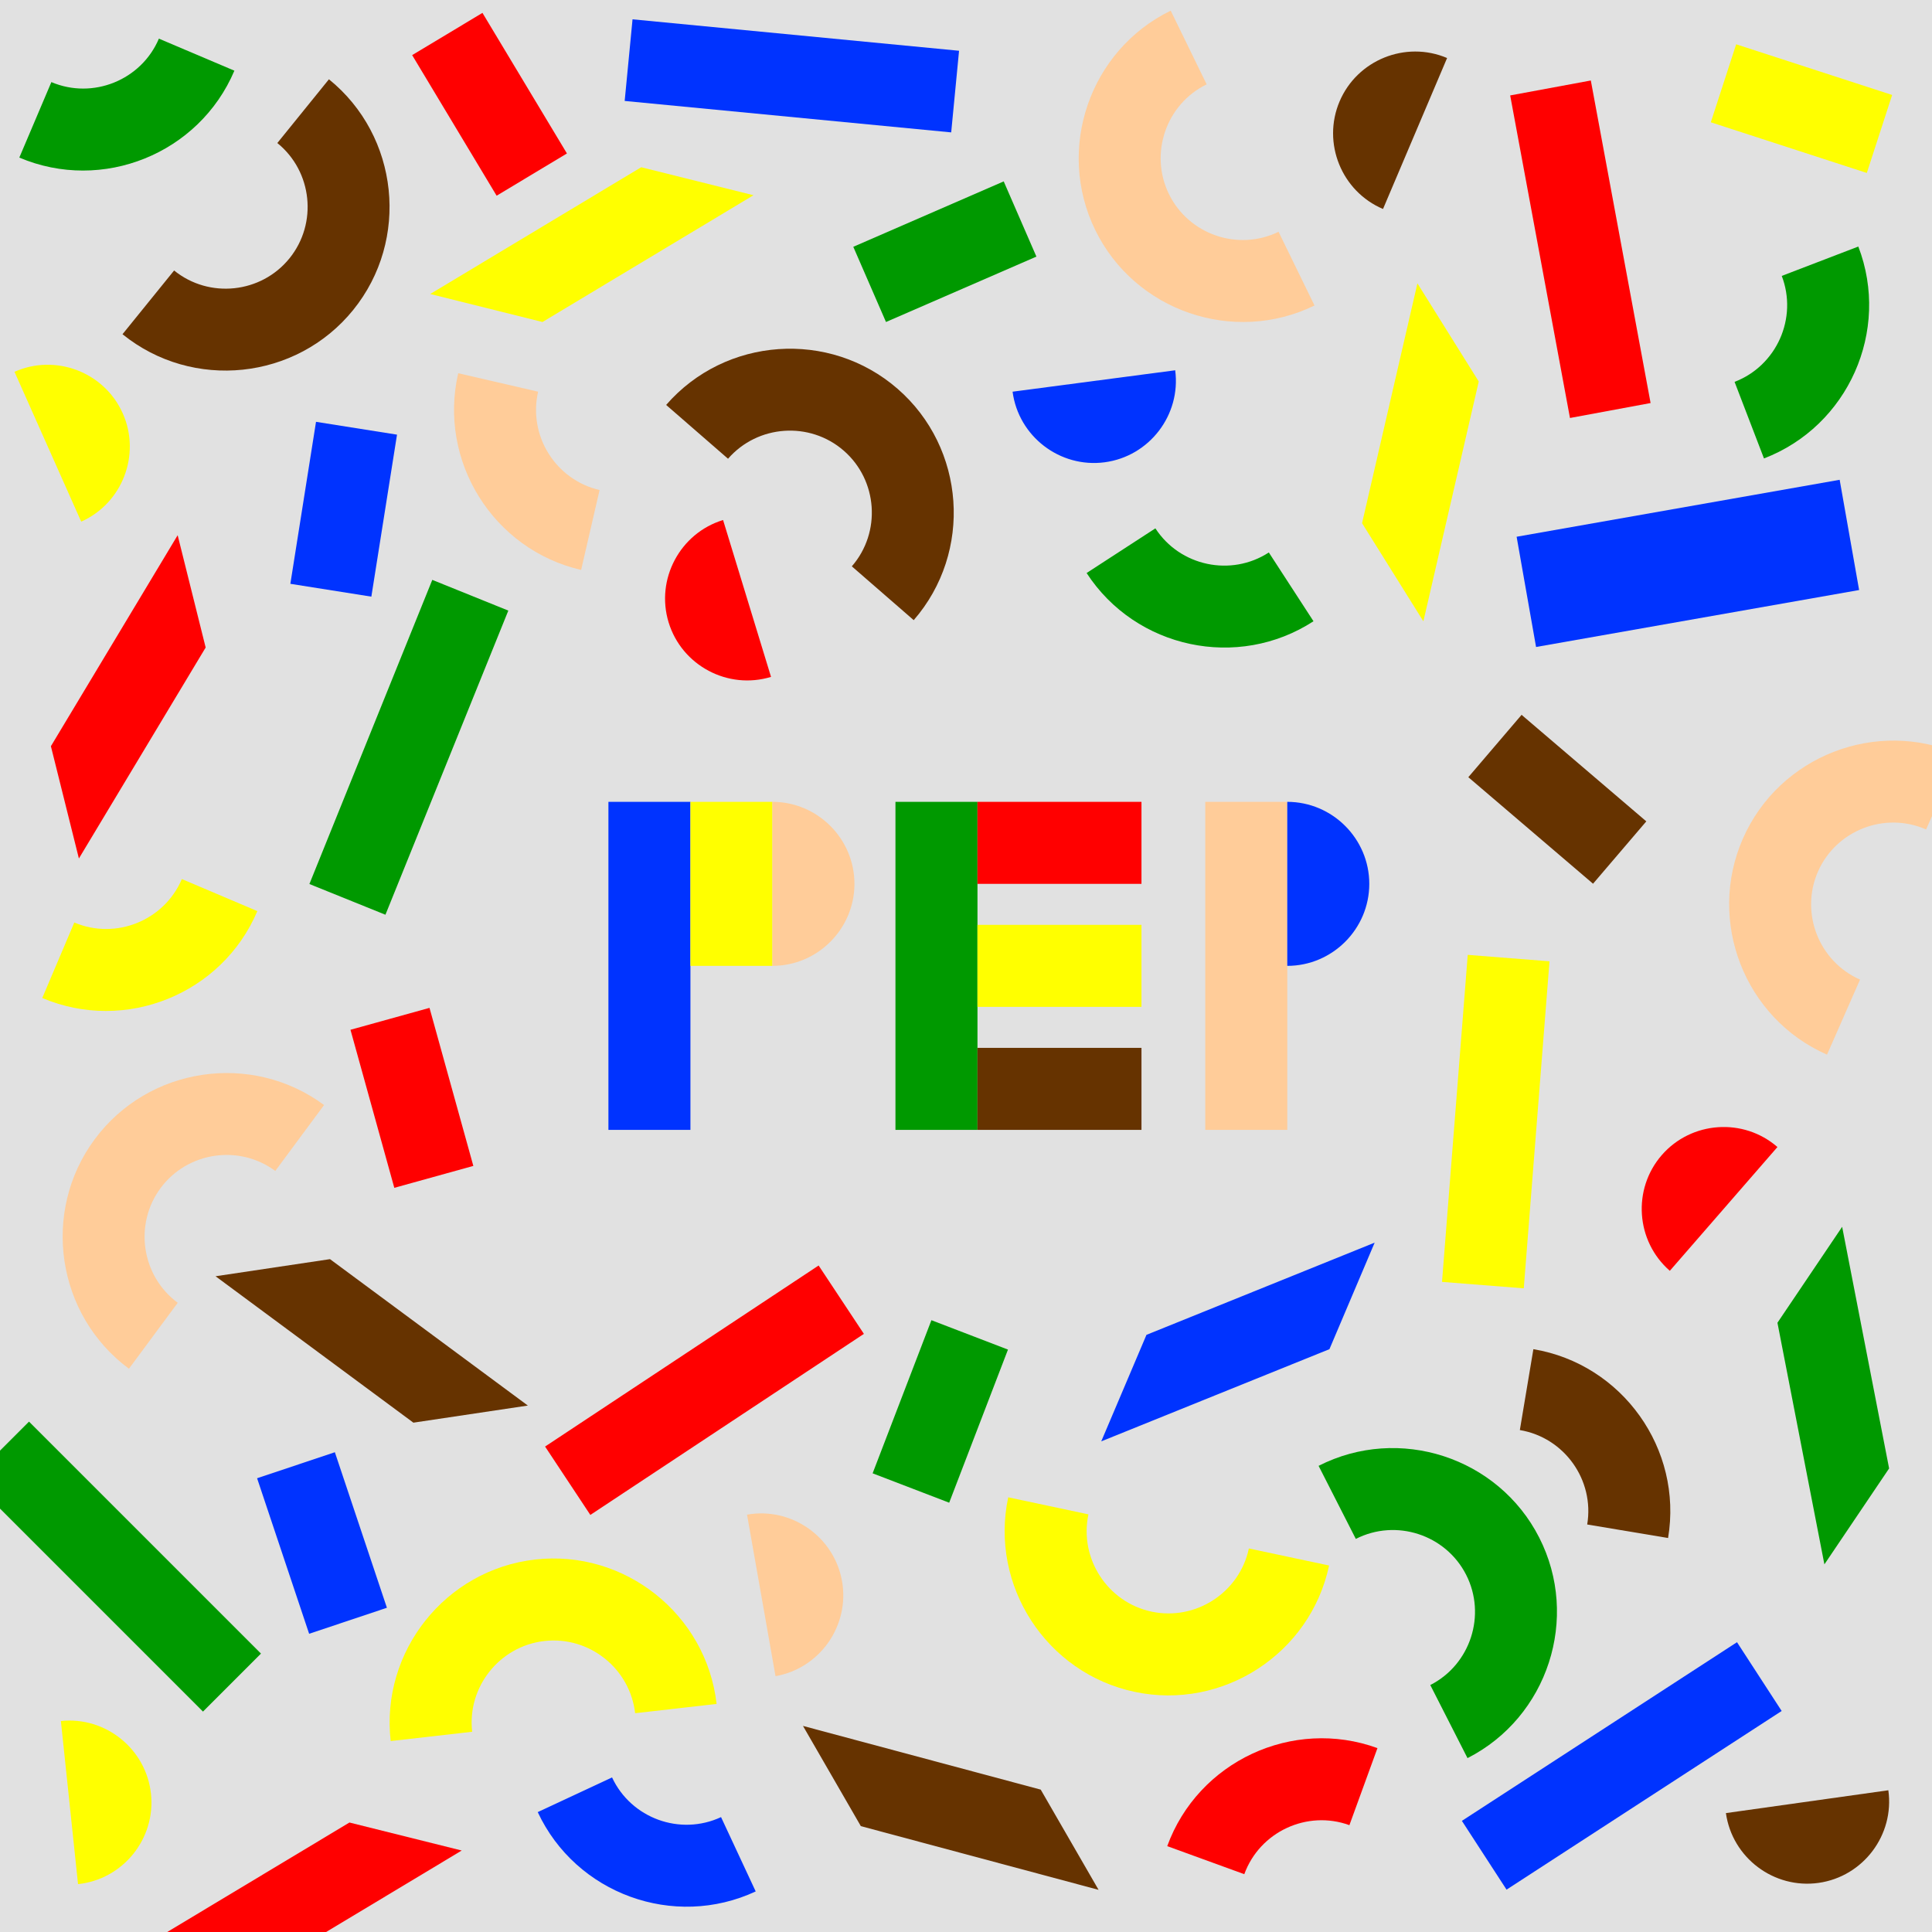
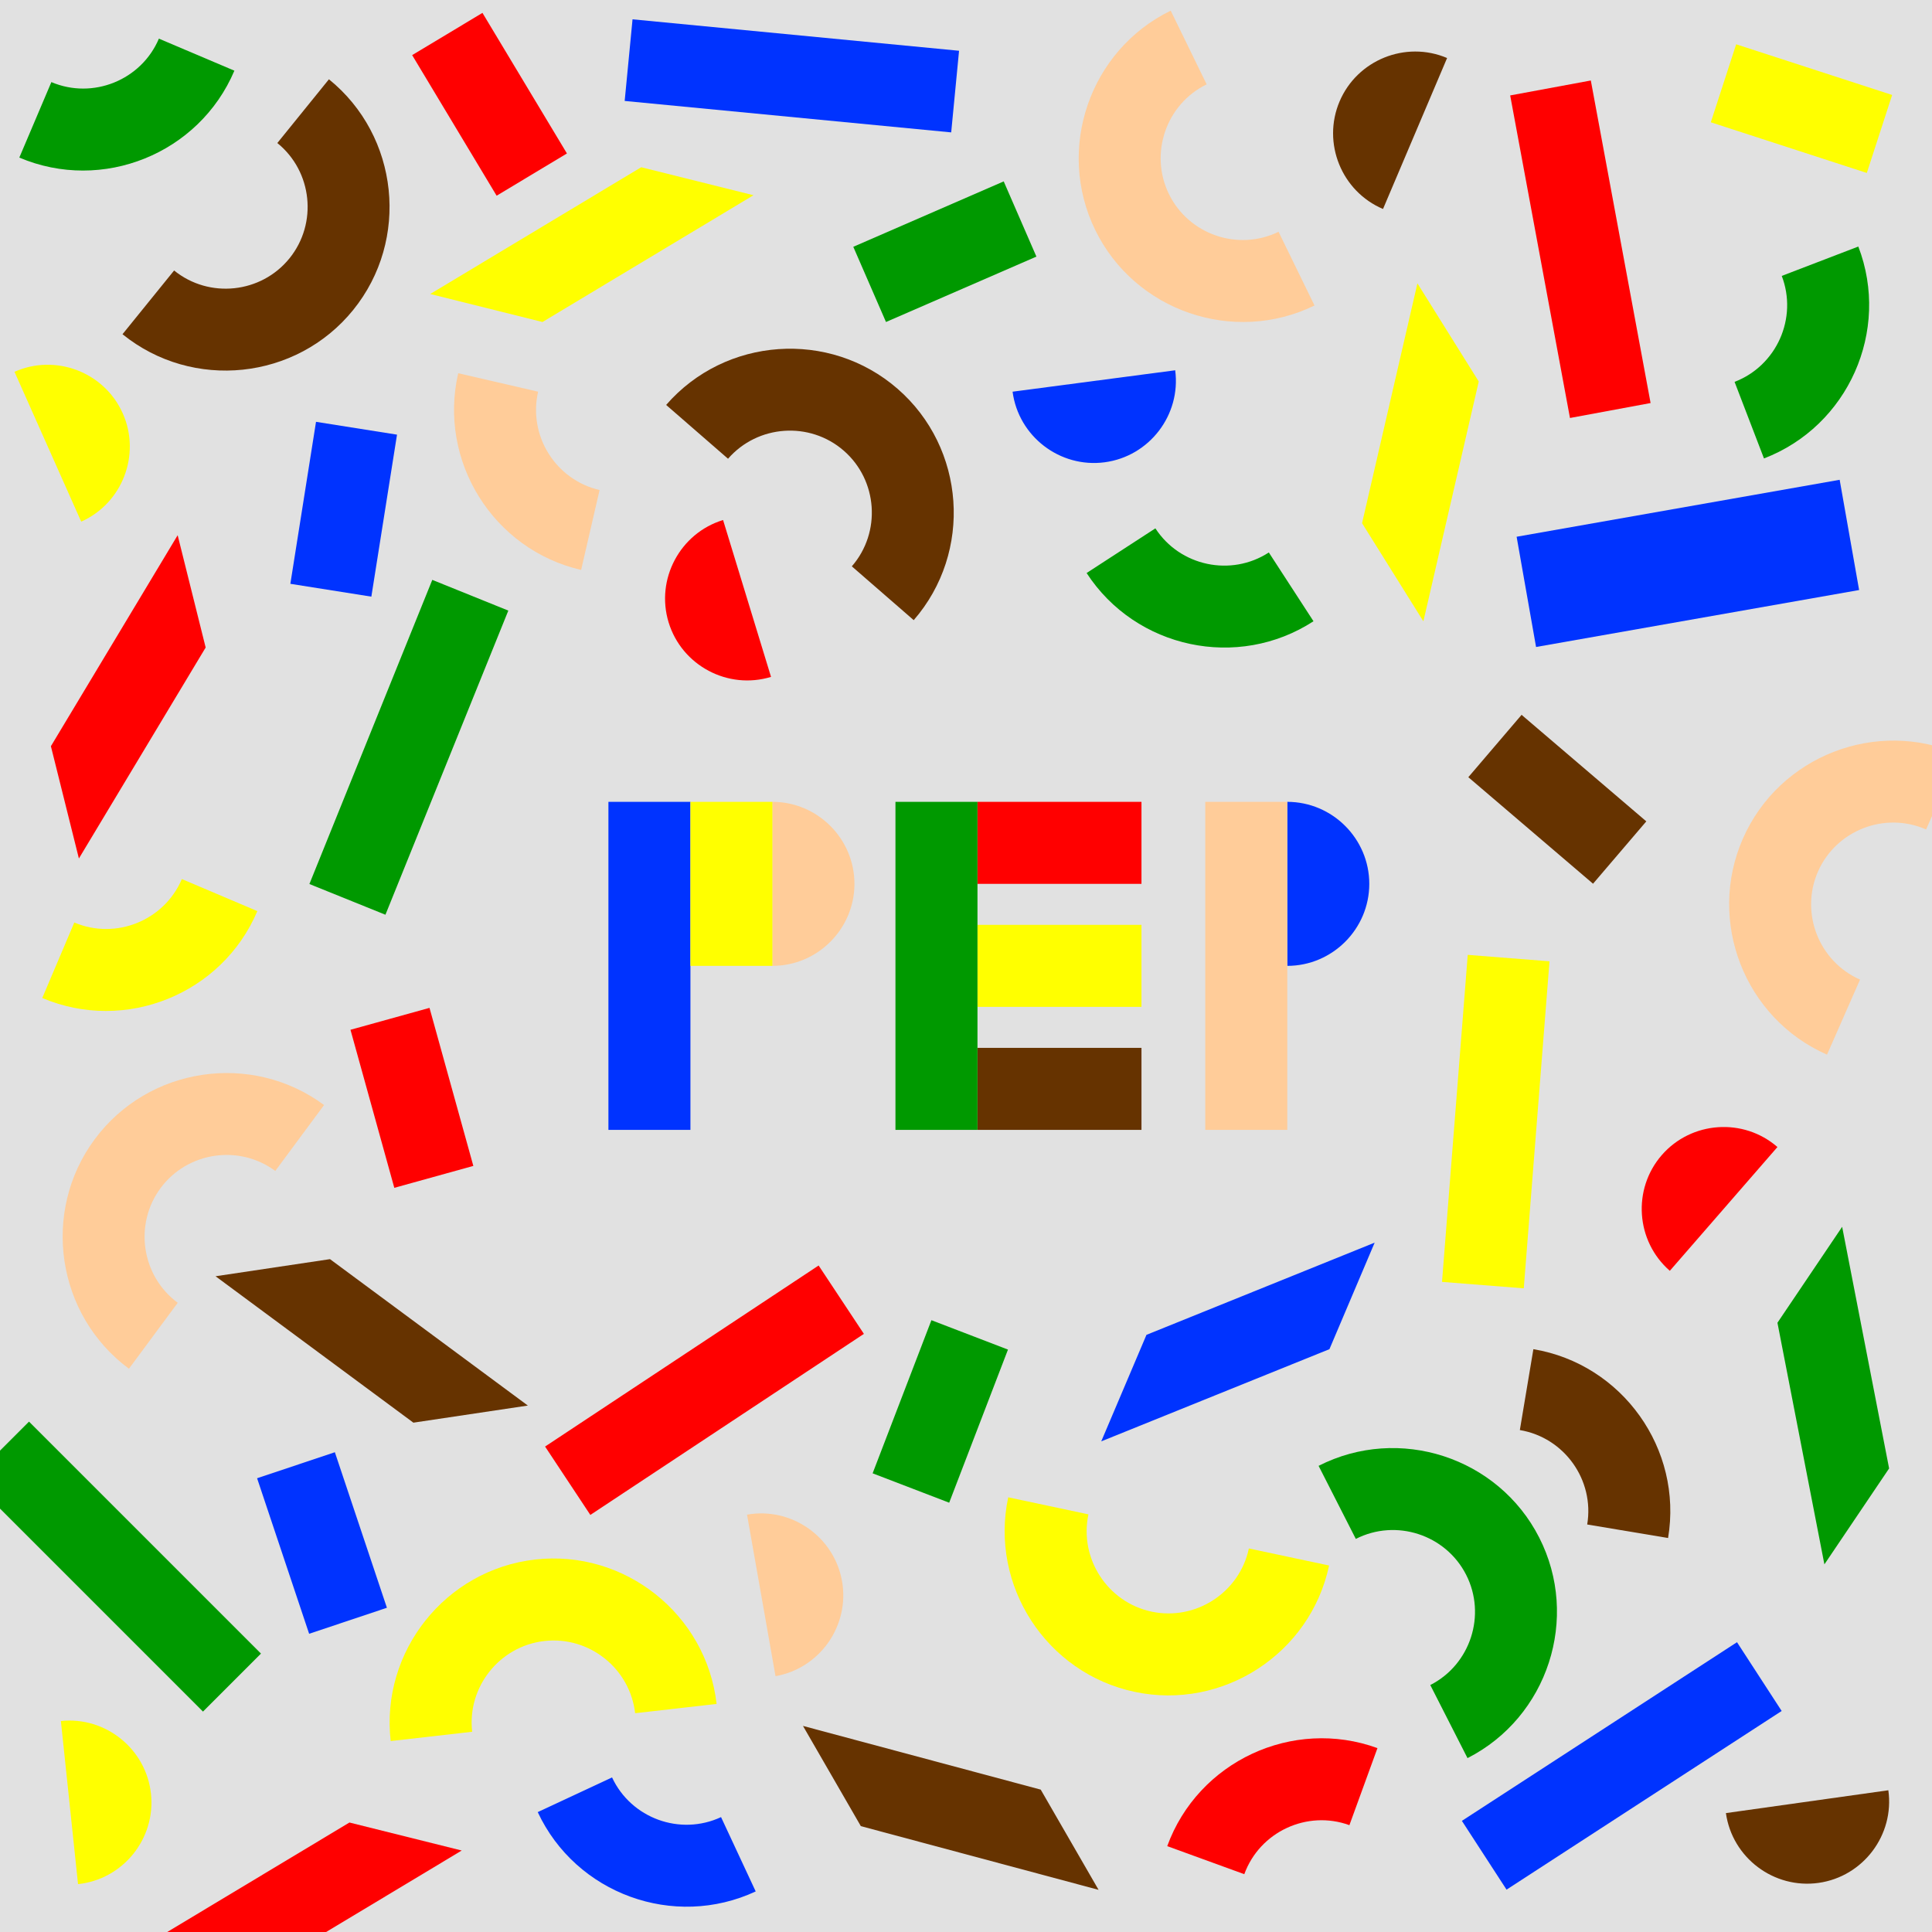
- <svg xmlns="http://www.w3.org/2000/svg" id="svg2" viewBox="0 0 1600 1600">
+ <svg xmlns="http://www.w3.org/2000/svg" viewBox="0 0 1600 1600">
  <defs>
-     <style>.cls-1{fill:#03f;}.cls-2{fill:#ff0;}.cls-3{fill:#fc9;}.cls-4{fill:red;}.cls-5{fill:#630;}.cls-6{fill:#090;}.cls-7{fill:#e1e1e1;}</style>
+     <style>.cls-1{fill:#03f;}.cls-2{fill:#ff0;}.cls-3{fill:#fc9;}.cls-4{fill:red;}.cls-5{fill:#630;}.cls-6{fill:#090;}.cls-7{fill:#e1e1e1;}
+ #p11 {
+ animation-name: p11;
+ }
+ #p12 {
+ animation-name: p12;
+ }
+ #p13 {
+ animation-name: p13;
+ }
+ #e1 {
+ animation-name: e1;
+ }
+ #e2 {
+ animation-name: e2;
+ }
+ #e3 {
+ animation-name: e3;
+ }
+ #e4 {
+ animation-name: e4;
+ }
+ #p21 {
+ animation-name: p21;
+ }
+ #p22 {
+ animation-name: p22;
+ }
+ .ani {
+ transform-origin: center;
+ animation-duration: 3s;
+ animation-direction: alternate;
+ animation-iteration-count: infinite;
+ animation-timing-function: ease-in-out;
+ 
+ }
+ @keyframes p11 {
+   0%, 40% {
+ 	transform: rotate(0) translate(0, 0);
+   }
+   60%, 100% {
+ 	transform: rotate(-20deg) translate(-60px, -30px);
+   }
+ }
+ @keyframes p12 {
+   0%, 40% {
+ 	transform: rotate(0) translate(0, 0);
+   }
+   60%, 100% {
+ 	transform: rotate(-60deg) translate(190px, -260px);
+   }
+ }
+ @keyframes p13 {
+   0%, 40% {
+ 	transform: rotate(0) translate(0, 0);
+   }
+   60%, 100% {
+ 	transform: rotate(30deg) translate(-50px, 150px);
+   }
+ }
+ @keyframes e1 {
+   0%, 40% {
+ 	transform: rotate(0) translate(0, 0);
+   }
+   60%, 100% {
+ 	transform: rotate(10deg) translate(-30px, 50px);
+   }
+ }
+ @keyframes e2 {
+   0%, 40% {
+ 	transform: rotate(0) translate(0, 0);
+   }
+   60%, 100% {
+ 	transform: rotate(20deg) translate(-70px, -110px);
+   }
+ }
+ @keyframes e3 {
+   0%, 40% {
+ 	transform: rotate(0) translate(0, 0);
+   }
+   60%, 100% {
+ 	transform: rotate(50deg) translate(-30px, -100px);
+   }
+ }
+ @keyframes e4 {
+   0%, 40% {
+ 	transform: rotate(0) translate(0, 0);
+   }
+   60%, 100% {
+ 	transform: rotate(-30deg) translate(-90px, 110px);
+   }
+ }
+ @keyframes p21 {
+   0%, 40% {
+ 	transform: rotate(0) translate(0, 0);
+   }
+   60%, 100% {
+ 	transform: rotate(-10.7deg) translate(0px, 70px);
+   }
+ }
+ @keyframes p22 {
+   0%, 40% {
+ 	transform: rotate(0) translate(0, 0);
+   }
+   60%, 100% {
+ 	transform: rotate(-24deg) translate(40px, 70px);
+   }
+ }
+ </style>
  </defs>
-   <g id="g8">
-     <g id="g10">
-       <path id="path12" class="cls-7" d="M0,0V1600H1600V0H0" />
-       <path id="path14" class="cls-2" d="M64.62,1560.35c37.15-3.91,64.35-37.49,60.44-74.64-3.9-37.16-37.49-64.36-74.64-60.45l14.2,135.09" />
-       <path id="path16" class="cls-5" d="M664.99,1429.33l47.92,83,196.89,52.76-47.92-83-196.89-52.76" />
-       <path id="path18" class="cls-4" d="M65.34,710.96l-23.19-92.99,104.98-174.72,23.19,92.99-104.98,174.72" />
-       <path id="path20" class="cls-1" d="M1272.1,535.81l267.54-47.17-16.11-91.3-267.53,47.17,16.1,91.3" />
-       <path id="path22" class="cls-6" d="M1215.33,1456c66.57-33.92,93.28-116.13,59.36-182.69-33.92-66.57-116.13-93.28-182.69-59.36l30.83,60.51c33.28-16.96,74.39-3.6,91.35,29.68,16.96,33.29,3.6,74.39-29.68,91.34l30.83,60.52" />
-       <path id="path24" class="cls-6" d="M722.67,1220.14l63.41,24.34,48.68-126.81-63.41-24.34-48.68,126.81" />
-       <path id="path26" class="cls-1" d="M256.01,1353.03l64.41-21.55-43.1-128.81-64.41,21.55,43.1,128.81" />
-       <path id="path28" class="cls-2" d="M1215.52,790.78l-21.31,270.83,67.71,5.33,21.31-270.83-67.71-5.33" />
-       <path id="path30" class="cls-3" d="M1513.07,873.43c-68.39-30.09-99.71-110.65-69.63-179.04,30.09-68.38,110.65-99.71,179.04-69.62l-27.36,62.16c-34.19-15.04-74.47,.62-89.52,34.81-15.04,34.19,.63,74.47,34.81,89.52l-27.35,62.17" />
-       <path id="path32" class="cls-5" d="M1269.88,1117.33l-11.21,66.99c36.84,6.17,61.94,41.35,55.78,78.19l66.98,11.21c12.33-73.68-37.87-144.06-111.55-156.39" />
-       <path id="path34" class="cls-2" d="M1437.81,36.68l-20.99,64.59,129.19,41.97,20.99-64.59-129.19-41.97" />
-       <path id="path36" class="cls-5" d="M1260.11,592l-44.11,51.64,103.29,88.22,44.11-51.64-103.29-88.22" />
-       <path id="path38" class="cls-6" d="M-24,1225.36l192.1,192.1,48.02-48.03L24.02,1177.33l-48.02,48.02" />
-       <path id="path40" class="cls-1" d="M1438.51,1360l-227.84,147.96,36.99,56.96,227.84-147.96-36.99-56.96" />
-       <path id="path42" class="cls-4" d="M382.38,1532.52l-92.99-23.19-174.72,104.99,92.99,23.19,174.72-104.99" />
-       <path id="path44" class="cls-5" d="M178.51,1056.94l94.78-14.17,163.85,121.25-94.78,14.17-163.85-121.25" />
-       <path id="path46" class="cls-1" d="M1138.44,1029.1l-37.45,88.22-188.99,76.36,37.45-88.22,188.99-76.36" />
-       <path id="path48" class="cls-6" d="M1510.89,1295.54l53.59-79.45-38.89-200.09-53.59,79.45,38.89,200.09" />
-       <path id="path50" class="cls-2" d="M1173.85,234.67l50.79,81.27-45.85,198.61-50.79-81.27,45.85-198.61" />
-       <path id="path52" class="cls-2" d="M624,161.68l-92.99-23.19-174.72,104.99,92.99,23.19,174.72-104.99" />
-       <path id="path54" class="cls-1" d="M517.33,83.6l270.41,26.04,6.51-67.6-270.41-26.04-6.51,67.6" />
-       <path id="path56" class="cls-4" d="M1250.67,79.04l49.51,267.12,66.77-12.38-49.5-267.12-66.78,12.37" />
-       <path id="path58" class="cls-4" d="M488.9,1254.6l226.54-149.94-37.49-56.63-226.54,149.94,37.49,56.63" />
-       <path id="path60" class="cls-6" d="M358,480.23l-101.77,251.88,62.97,25.44,101.77-251.88-62.97-25.44" />
-       <path id="path62" class="cls-2" d="M834.96,1240c-15.53,73.08,31.55,145.57,104.62,161.11,73.08,15.53,145.57-31.55,161.11-104.62l-66.43-14.12c-7.77,36.54-44.02,60.08-80.55,52.32-36.54-7.77-60.08-44.02-52.31-80.56l-66.43-14.12" />
-       <path id="path64" class="cls-2" d="M323.54,1441.88c-8.46-74.23,45.36-141.88,119.58-150.34,74.23-8.46,141.88,45.35,150.34,119.58l-67.48,7.69c-4.23-37.12-38.05-64.03-75.17-59.79-37.11,4.23-64.02,38.05-59.79,75.16l-67.48,7.69" />
-       <path id="path66" class="cls-5" d="M756.7,513.58c49.01-56.38,42.98-142.62-13.4-191.63-56.38-49.01-142.62-42.98-191.63,13.4l51.26,44.56c24.51-28.19,67.62-31.21,95.81-6.7,28.19,24.51,31.21,67.62,6.7,95.81l51.26,44.56" />
-       <path id="path68" class="cls-3" d="M1088.63,253c-67.15,32.75-148.88,4.6-181.63-62.55-32.75-67.15-4.61-148.88,62.54-181.63l29.77,61.04c-33.57,16.37-47.64,57.24-31.27,90.81,16.37,33.57,57.24,47.65,90.81,31.27l29.77,61.05" />
-       <path id="path70" class="cls-5" d="M101.45,276.78c58.06,47.02,144.03,37.98,191.04-20.07,47.01-58.07,37.98-144.04-20.08-191.05l-42.74,52.79c29.03,23.51,33.55,66.49,10.04,95.52-23.51,29.03-66.49,33.55-95.52,10.04l-42.74,52.78" />
-       <path id="path72" class="cls-3" d="M106.78,1133.52c-60.05-44.44-72.83-129.93-28.39-189.99,44.44-60.05,129.93-72.83,189.99-28.39l-40.4,54.59c-30.03-22.22-72.77-15.83-94.99,14.2-22.22,30.03-15.83,72.77,14.2,94.99l-40.4,54.59" />
-       <path id="path74" class="cls-4" d="M411.29,162.08l58.22-34.99L399.55,10.67l-58.22,34.97,69.96,116.44" />
-       <path id="path76" class="cls-6" d="M858.31,212.51l-27.08-62.29-124.57,54.17,27.08,62.28,124.57-54.16" />
-       <path id="path78" class="cls-1" d="M240.46,483.49l67.08,10.63,21.25-134.16-67.08-10.62-21.25,134.16" />
-       <path id="path80" class="cls-4" d="M326.55,983.71l65.45-18.15-36.3-130.89-65.45,18.15,36.3,130.89" />
-       <path id="path82" class="cls-5" d="M1429.33,1501.53c5.2,36.99,39.72,63,76.71,57.8,36.99-5.2,63-39.71,57.8-76.71l-134.51,18.91" />
-       <path id="path84" class="cls-4" d="M1382.88,1052.43c-28.19-24.51-31.2-67.62-6.69-95.81,24.51-28.19,67.63-31.21,95.81-6.7l-89.12,102.51" />
-       <path id="path86" class="cls-2" d="M67.25,432c34.13-15.19,49.61-55.54,34.42-89.67-15.19-34.12-55.54-49.61-89.67-34.42l55.25,124.09" />
-       <path id="path88" class="cls-1" d="M973.25,306.65c4.88,37.03-21.44,71.33-58.47,76.2-37.03,4.87-71.32-21.44-76.2-58.47l134.67-17.73" />
-       <path id="path90" class="cls-3" d="M642.25,1388.13c36.79-6.48,61.58-41.89,55.09-78.68-6.49-36.79-41.89-61.58-78.68-55.09l23.59,133.77" />
-       <path id="path92" class="cls-5" d="M1145.35,173.07c-34.38-14.59-50.57-54.67-35.98-89.05,14.6-34.39,54.67-50.57,89.05-35.97l-53.07,125.03" />
-       <path id="path94" class="cls-6" d="M1460.85,379.66l-24.35-63.41c34.88-13.39,52.45-52.87,39.07-87.75l63.41-24.33c26.77,69.74-8.39,148.71-78.13,175.49" />
-       <path id="path96" class="cls-1" d="M445.33,1500.71l61.55-28.71c15.79,33.85,56.4,48.64,90.26,32.85l28.7,61.55c-67.71,31.57-148.94,2.01-180.51-65.69" />
-       <path id="path98" class="cls-6" d="M194.11,58.53l-62.52-26.53c-14.6,34.39-54.67,50.57-89.05,35.99l-26.54,62.51c68.77,29.2,148.92-3.19,178.11-71.96" />
-       <path id="path100" class="cls-4" d="M966.65,1528.89l63.82,23.23c12.77-35.11,51.95-53.37,87.05-40.6l23.23-63.81c-70.2-25.55-148.55,10.97-174.1,81.19" />
-       <path id="path102" class="cls-2" d="M35,826.5l26.54-62.52c34.38,14.6,74.46-1.6,89.06-35.98l62.52,26.54c-29.19,68.77-109.34,101.15-178.11,71.96" />
-       <path id="path104" class="cls-3" d="M379.47,309.09l66.18,15.28c-8.4,36.4,14.5,73.05,50.9,81.45l-15.28,66.18c-72.79-16.81-118.6-90.11-101.8-162.91" />
-       <path id="path106" class="cls-4" d="M638.54,560.56c-35.72,10.92-73.88-9.37-84.81-45.09-10.92-35.72,9.37-73.88,45.09-84.81l39.71,129.9" />
-       <path id="path108" class="cls-6" d="M1087.78,514.49l-36.99-56.96c-31.33,20.35-73.61,11.36-93.95-19.97l-56.96,36.99c40.69,62.65,125.24,80.63,187.9,39.94" />
-       <path id="path110" class="cls-1" d="M503.87,935.72h67.92v-271.67h-67.92v271.67" />
-       <path id="path112" class="cls-2" d="M571.78,799.89h67.92v-135.83h-67.92v135.83" />
-       <path id="path114" class="cls-3" d="M639.7,799.89c37.35,0,67.92-30.56,67.92-67.92s-30.56-67.92-67.92-67.92v135.83" />
-       <path id="path116" class="cls-6" d="M741.58,935.72h67.92v-271.67h-67.92v271.67" />
-       <path id="path118" class="cls-4" d="M809.49,731.97h135.83v-67.92h-135.83v67.92" />
-       <path id="path120" class="cls-2" d="M809.49,833.84h135.83v-67.92h-135.83v67.92" />
-       <path id="path122" class="cls-5" d="M809.49,935.72h135.83v-67.92h-135.83v67.92" />
-       <path id="path124" class="cls-3" d="M998.15,935.72h67.92v-271.67h-67.92v271.67" />
-       <path id="path126" class="cls-1" d="M1066.06,799.89c37.35,0,67.92-30.56,67.92-67.92s-30.56-67.92-67.92-67.92v135.83" />
-     </g>
+   <g id="static">
+     <path id="path12" class="cls-7" d="M0,0V1600H1600V0H0" />
+     <path id="path14" class="cls-2" d="M64.62,1560.35c37.15-3.91,64.35-37.49,60.44-74.64-3.9-37.16-37.49-64.36-74.64-60.45l14.2,135.09" />
+     <path id="path16" class="cls-5" d="M664.99,1429.33l47.92,83,196.89,52.76-47.92-83-196.89-52.76" />
+     <path id="path18" class="cls-4" d="M65.34,710.96l-23.19-92.99,104.98-174.72,23.19,92.99-104.98,174.72" />
+     <path id="path20" class="cls-1" d="M1272.1,535.81l267.54-47.17-16.11-91.3-267.53,47.17,16.1,91.3" />
+     <path id="path22" class="cls-6" d="M1215.33,1456c66.57-33.92,93.28-116.13,59.36-182.69-33.92-66.57-116.13-93.28-182.69-59.36l30.83,60.51c33.28-16.96,74.39-3.6,91.35,29.68,16.96,33.29,3.6,74.39-29.68,91.34l30.83,60.52" />
+     <path id="path24" class="cls-6" d="M722.67,1220.14l63.41,24.34,48.68-126.81-63.41-24.34-48.68,126.81" />
+     <path id="path26" class="cls-1" d="M256.01,1353.03l64.41-21.55-43.1-128.81-64.41,21.55,43.1,128.81" />
+     <path id="path28" class="cls-2" d="M1215.52,790.78l-21.31,270.83,67.71,5.33,21.31-270.83-67.71-5.33" />
+     <path id="path30" class="cls-3" d="M1513.07,873.43c-68.39-30.09-99.71-110.65-69.63-179.04,30.09-68.38,110.65-99.71,179.04-69.62l-27.36,62.16c-34.19-15.04-74.47,.62-89.52,34.81-15.04,34.19,.63,74.47,34.81,89.52l-27.35,62.17" />
+     <path id="path32" class="cls-5" d="M1269.88,1117.33l-11.21,66.99c36.84,6.17,61.94,41.35,55.78,78.19l66.98,11.21c12.33-73.68-37.87-144.06-111.55-156.39" />
+     <path id="path34" class="cls-2" d="M1437.81,36.68l-20.99,64.59,129.19,41.97,20.99-64.59-129.19-41.97" />
+     <path id="path36" class="cls-5" d="M1260.11,592l-44.11,51.64,103.29,88.22,44.11-51.64-103.29-88.22" />
+     <path id="path38" class="cls-6" d="M-24,1225.36l192.1,192.1,48.02-48.03L24.02,1177.33l-48.02,48.02" />
+     <path id="path40" class="cls-1" d="M1438.51,1360l-227.84,147.96,36.99,56.96,227.84-147.96-36.99-56.96" />
+     <path id="path42" class="cls-4" d="M382.38,1532.52l-92.99-23.19-174.72,104.99,92.99,23.19,174.72-104.99" />
+     <path id="path44" class="cls-5" d="M178.51,1056.94l94.78-14.17,163.85,121.25-94.78,14.17-163.85-121.25" />
+     <path id="path46" class="cls-1" d="M1138.44,1029.1l-37.45,88.22-188.99,76.36,37.45-88.22,188.99-76.36" />
+     <path id="path48" class="cls-6" d="M1510.89,1295.54l53.59-79.45-38.89-200.09-53.59,79.45,38.89,200.09" />
+     <path id="path50" class="cls-2" d="M1173.85,234.67l50.79,81.27-45.85,198.61-50.79-81.27,45.85-198.61" />
+     <path id="path52" class="cls-2" d="M624,161.68l-92.99-23.19-174.72,104.99,92.99,23.19,174.72-104.99" />
+     <path id="path54" class="cls-1" d="M517.33,83.6l270.41,26.04,6.51-67.6-270.41-26.04-6.51,67.6" />
+     <path id="path56" class="cls-4" d="M1250.67,79.04l49.51,267.12,66.77-12.38-49.5-267.12-66.78,12.37" />
+     <path id="path58" class="cls-4" d="M488.9,1254.6l226.54-149.94-37.49-56.63-226.54,149.94,37.49,56.63" />
+     <path id="path60" class="cls-6" d="M358,480.23l-101.77,251.88,62.97,25.44,101.77-251.88-62.97-25.44" />
+     <path id="path62" class="cls-2" d="M834.96,1240c-15.53,73.08,31.55,145.57,104.62,161.11,73.08,15.53,145.57-31.55,161.11-104.62l-66.43-14.12c-7.77,36.54-44.02,60.08-80.55,52.32-36.54-7.77-60.08-44.02-52.31-80.56l-66.43-14.12" />
+     <path id="path64" class="cls-2" d="M323.54,1441.88c-8.46-74.23,45.36-141.88,119.58-150.34,74.23-8.46,141.88,45.35,150.34,119.58l-67.48,7.69c-4.23-37.12-38.05-64.03-75.17-59.79-37.11,4.23-64.02,38.05-59.79,75.16l-67.48,7.69" />
+     <path id="path66" class="cls-5" d="M756.7,513.58c49.01-56.38,42.98-142.62-13.4-191.63-56.38-49.01-142.62-42.98-191.63,13.4l51.26,44.56c24.51-28.19,67.62-31.21,95.81-6.7,28.19,24.51,31.21,67.62,6.7,95.81l51.26,44.56" />
+     <path id="path68" class="cls-3" d="M1088.63,253c-67.15,32.75-148.88,4.6-181.63-62.55-32.75-67.15-4.61-148.88,62.54-181.63l29.77,61.04c-33.57,16.37-47.64,57.24-31.27,90.81,16.37,33.57,57.24,47.65,90.81,31.27l29.77,61.05" />
+     <path id="path70" class="cls-5" d="M101.45,276.78c58.06,47.02,144.03,37.98,191.04-20.07,47.01-58.07,37.98-144.04-20.08-191.05l-42.74,52.79c29.03,23.51,33.55,66.49,10.04,95.52-23.51,29.03-66.49,33.55-95.52,10.04l-42.74,52.78" />
+     <path id="path72" class="cls-3" d="M106.78,1133.52c-60.05-44.44-72.83-129.93-28.39-189.99,44.44-60.05,129.93-72.83,189.99-28.39l-40.4,54.59c-30.03-22.22-72.77-15.83-94.99,14.2-22.22,30.03-15.83,72.77,14.2,94.99l-40.4,54.59" />
+     <path id="path74" class="cls-4" d="M411.29,162.08l58.22-34.99L399.55,10.67l-58.22,34.97,69.96,116.44" />
+     <path id="path76" class="cls-6" d="M858.31,212.51l-27.08-62.29-124.57,54.17,27.08,62.28,124.57-54.16" />
+     <path id="path78" class="cls-1" d="M240.46,483.49l67.08,10.63,21.25-134.16-67.08-10.62-21.25,134.16" />
+     <path id="path80" class="cls-4" d="M326.55,983.71l65.45-18.15-36.3-130.89-65.45,18.15,36.3,130.89" />
+     <path id="path82" class="cls-5" d="M1429.33,1501.53c5.2,36.99,39.72,63,76.71,57.8,36.99-5.2,63-39.71,57.8-76.71l-134.51,18.91" />
+     <path id="path84" class="cls-4" d="M1382.88,1052.43c-28.19-24.51-31.2-67.62-6.69-95.81,24.51-28.19,67.63-31.21,95.81-6.7l-89.12,102.51" />
+     <path id="path86" class="cls-2" d="M67.25,432c34.13-15.19,49.61-55.54,34.42-89.67-15.19-34.12-55.54-49.61-89.67-34.42l55.25,124.09" />
+     <path id="path88" class="cls-1" d="M973.25,306.65c4.88,37.03-21.44,71.33-58.47,76.2-37.03,4.87-71.32-21.44-76.2-58.47l134.67-17.73" />
+     <path id="path90" class="cls-3" d="M642.25,1388.13c36.79-6.48,61.58-41.89,55.09-78.68-6.49-36.79-41.89-61.58-78.68-55.09l23.59,133.77" />
+     <path id="path92" class="cls-5" d="M1145.35,173.07c-34.38-14.59-50.57-54.67-35.98-89.05,14.6-34.39,54.67-50.57,89.05-35.97l-53.07,125.03" />
+     <path id="path94" class="cls-6" d="M1460.85,379.66l-24.35-63.41c34.88-13.39,52.45-52.87,39.07-87.75l63.41-24.33c26.77,69.74-8.39,148.71-78.13,175.49" />
+     <path id="path96" class="cls-1" d="M445.33,1500.71l61.55-28.71c15.79,33.85,56.4,48.64,90.26,32.85l28.7,61.55c-67.71,31.57-148.94,2.01-180.51-65.69" />
+     <path id="path98" class="cls-6" d="M194.11,58.53l-62.52-26.53c-14.6,34.39-54.67,50.57-89.05,35.99l-26.54,62.51c68.77,29.2,148.92-3.19,178.11-71.96" />
+     <path id="path100" class="cls-4" d="M966.65,1528.89l63.82,23.23c12.77-35.11,51.95-53.37,87.05-40.6l23.23-63.81c-70.2-25.55-148.55,10.97-174.1,81.19" />
+     <path id="path102" class="cls-2" d="M35,826.5l26.54-62.52c34.38,14.6,74.46-1.6,89.06-35.98l62.52,26.54c-29.19,68.77-109.34,101.15-178.11,71.96" />
+     <path id="path104" class="cls-3" d="M379.47,309.09l66.18,15.28c-8.4,36.4,14.5,73.05,50.9,81.45l-15.28,66.18c-72.79-16.81-118.6-90.11-101.8-162.91" />
+     <path id="path106" class="cls-4" d="M638.54,560.56c-35.72,10.92-73.88-9.37-84.81-45.09-10.92-35.72,9.37-73.88,45.09-84.81l39.71,129.9" />
+     <path id="path108" class="cls-6" d="M1087.78,514.49l-36.99-56.96c-31.33,20.35-73.61,11.36-93.95-19.97l-56.96,36.99c40.69,62.65,125.24,80.63,187.9,39.94" />
+   </g>
+   <g>
+     <path id="p22" class="cls-1 ani" d="M1066.06,799.89c37.35,0,67.92-30.56,67.92-67.92s-30.56-67.92-67.92-67.92v135.83" />
+   </g>
+   <g>
+     <path id="p21" class="cls-3 ani" d="M998.15,935.72h67.92v-271.67h-67.92v271.67" />
+   </g>
+   <g>
+     <path id="e4" class="cls-5 ani" d="M809.49,935.72h135.83v-67.92h-135.83v67.92" />
+   </g>
+   <g>
+     <path id="e3" class="cls-2 ani" d="M809.49,833.84h135.83v-67.92h-135.83v67.92" />
+   </g>
+   <g>
+     <path id="e2" class="cls-4 ani" d="M809.49,731.97h135.83v-67.92h-135.83v67.92" />
+   </g>
+   <g>
+     <path id="e1" class="cls-6 ani" d="M741.58,935.72h67.92v-271.67h-67.92v271.67" />
+   </g>
+   <g>
+     <path id="p13" class="cls-3 ani" d="M639.7,799.89c37.35,0,67.92-30.56,67.92-67.92s-30.56-67.92-67.92-67.92v135.83" />
+   </g>
+   <g>
+     <path id="p11" class="cls-1 ani" d="M503.87,935.72h67.92v-271.67h-67.92v271.67" />
+   </g>
+   <g>
+     <path id="p12" class="cls-2 ani" d="M571.78,799.89h67.92v-135.83h-67.92v135.83" />
  </g>
</svg>
